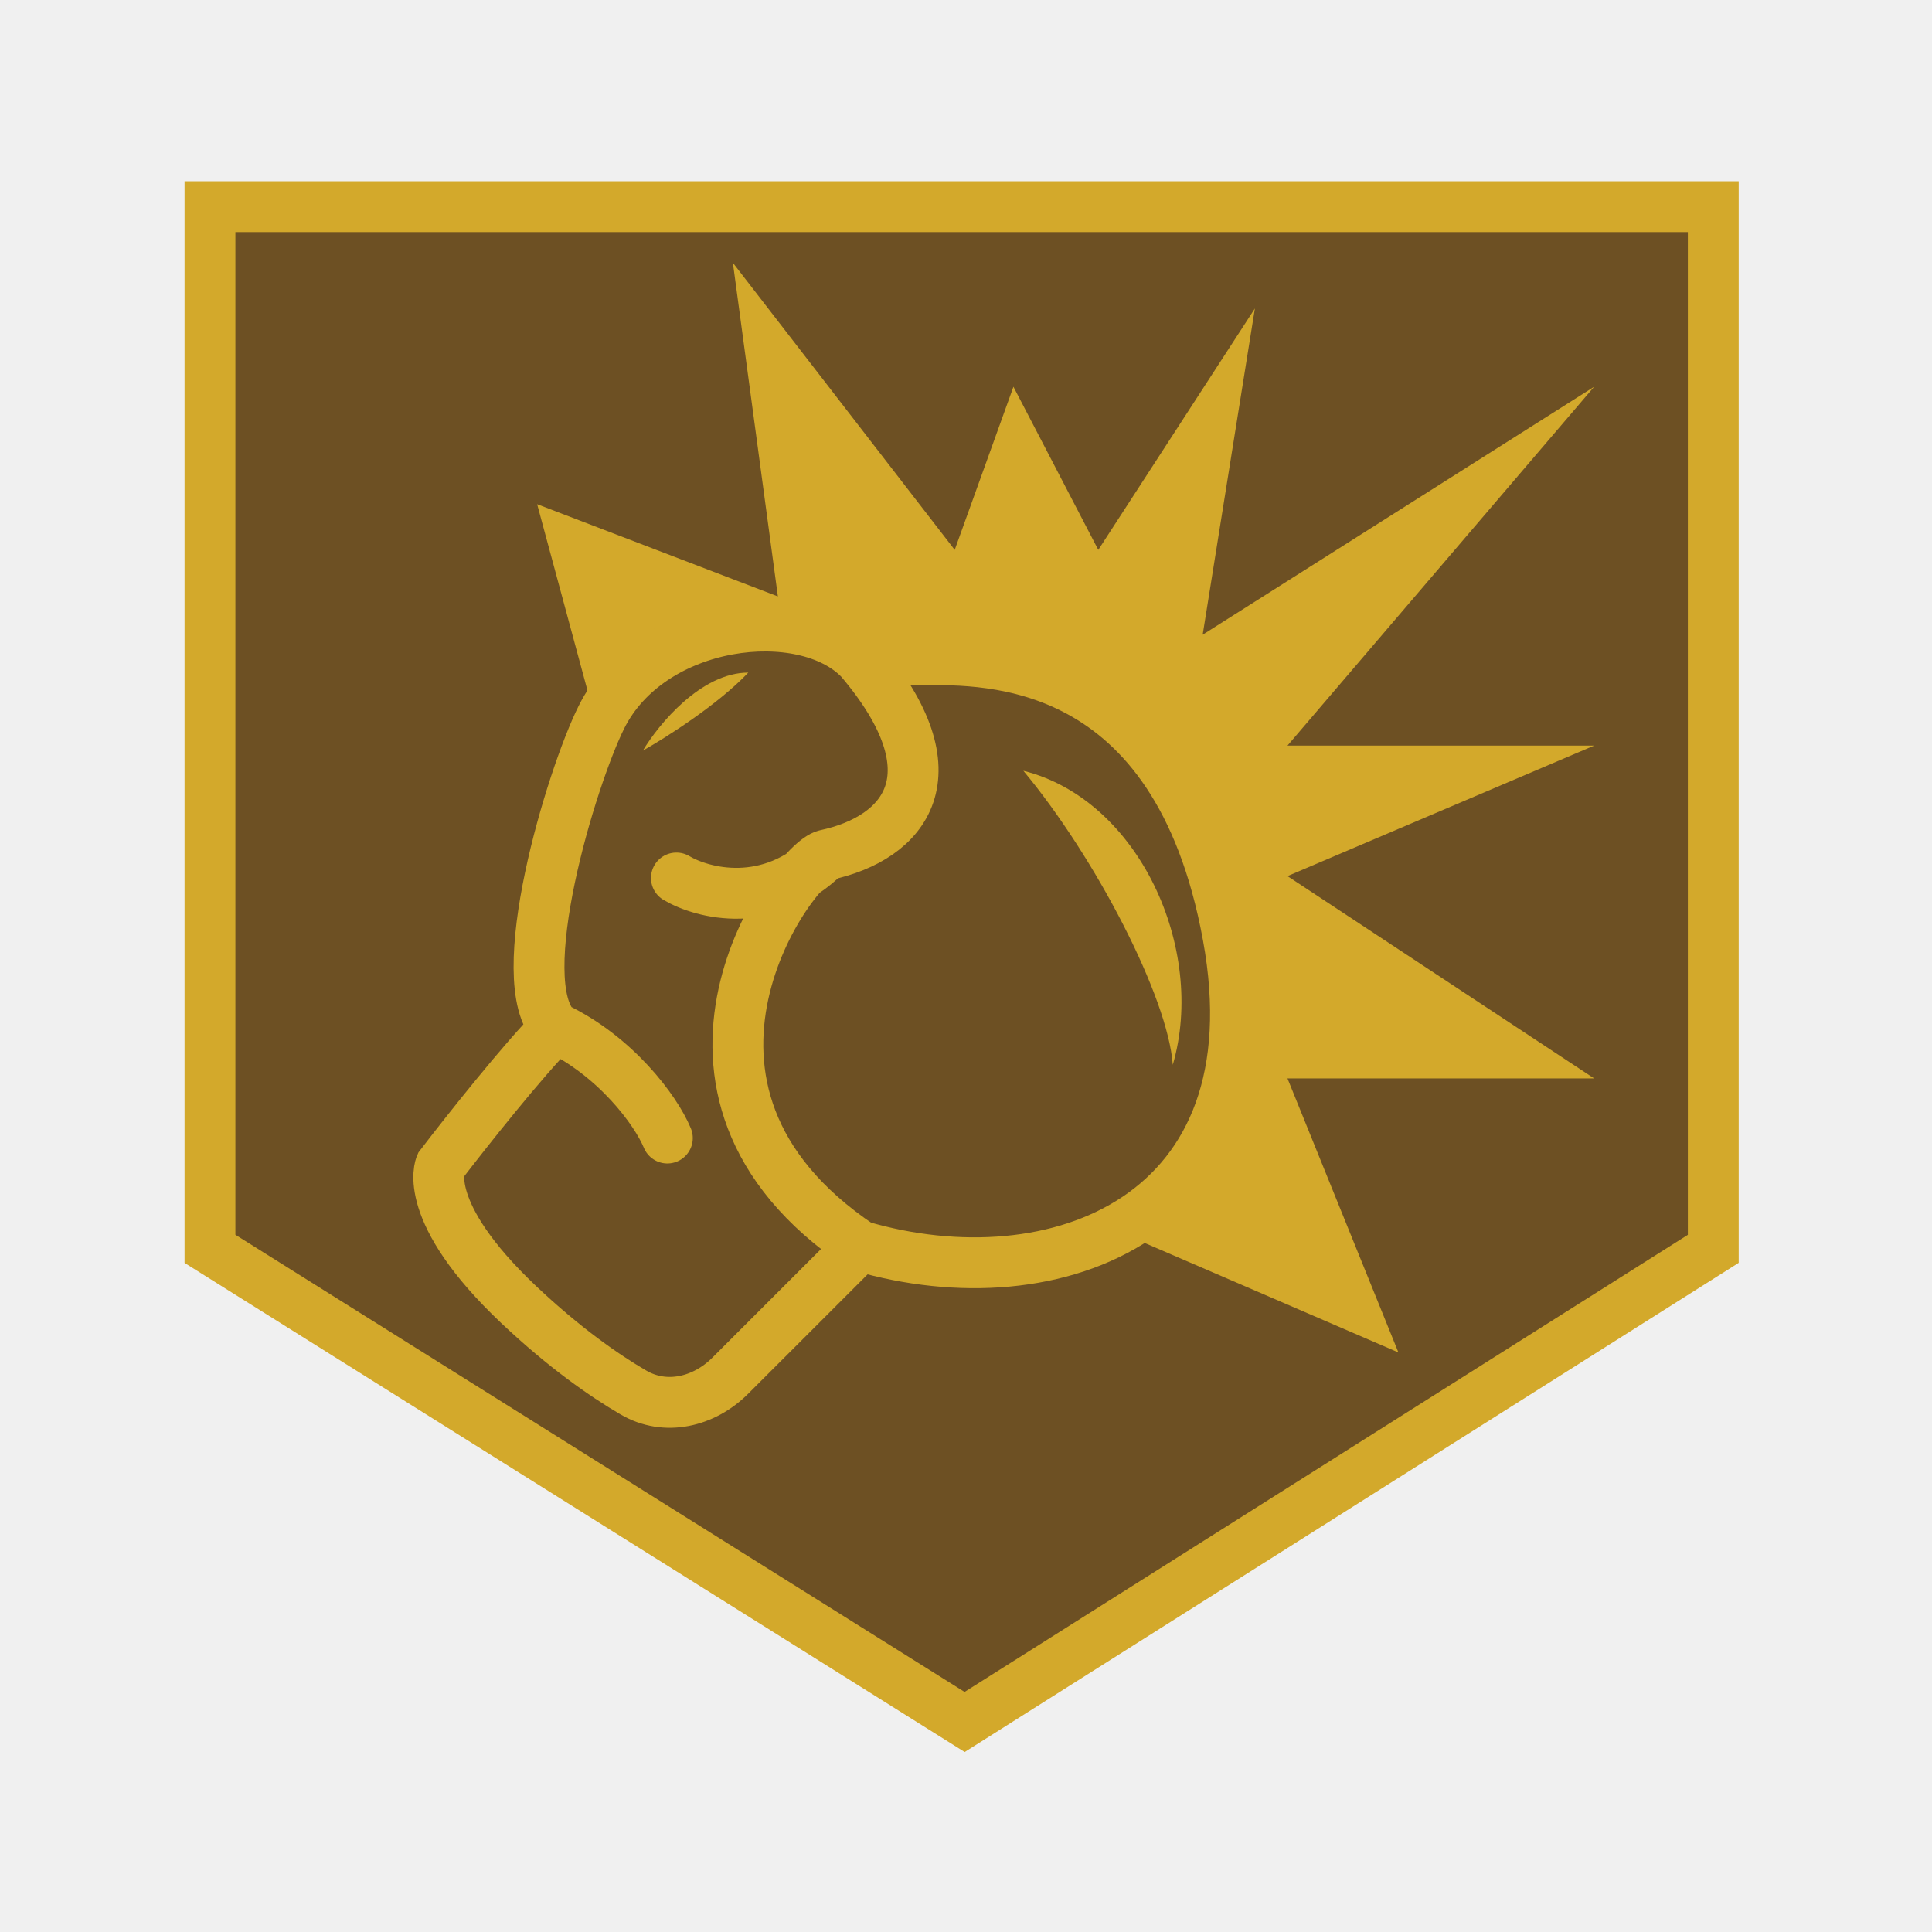
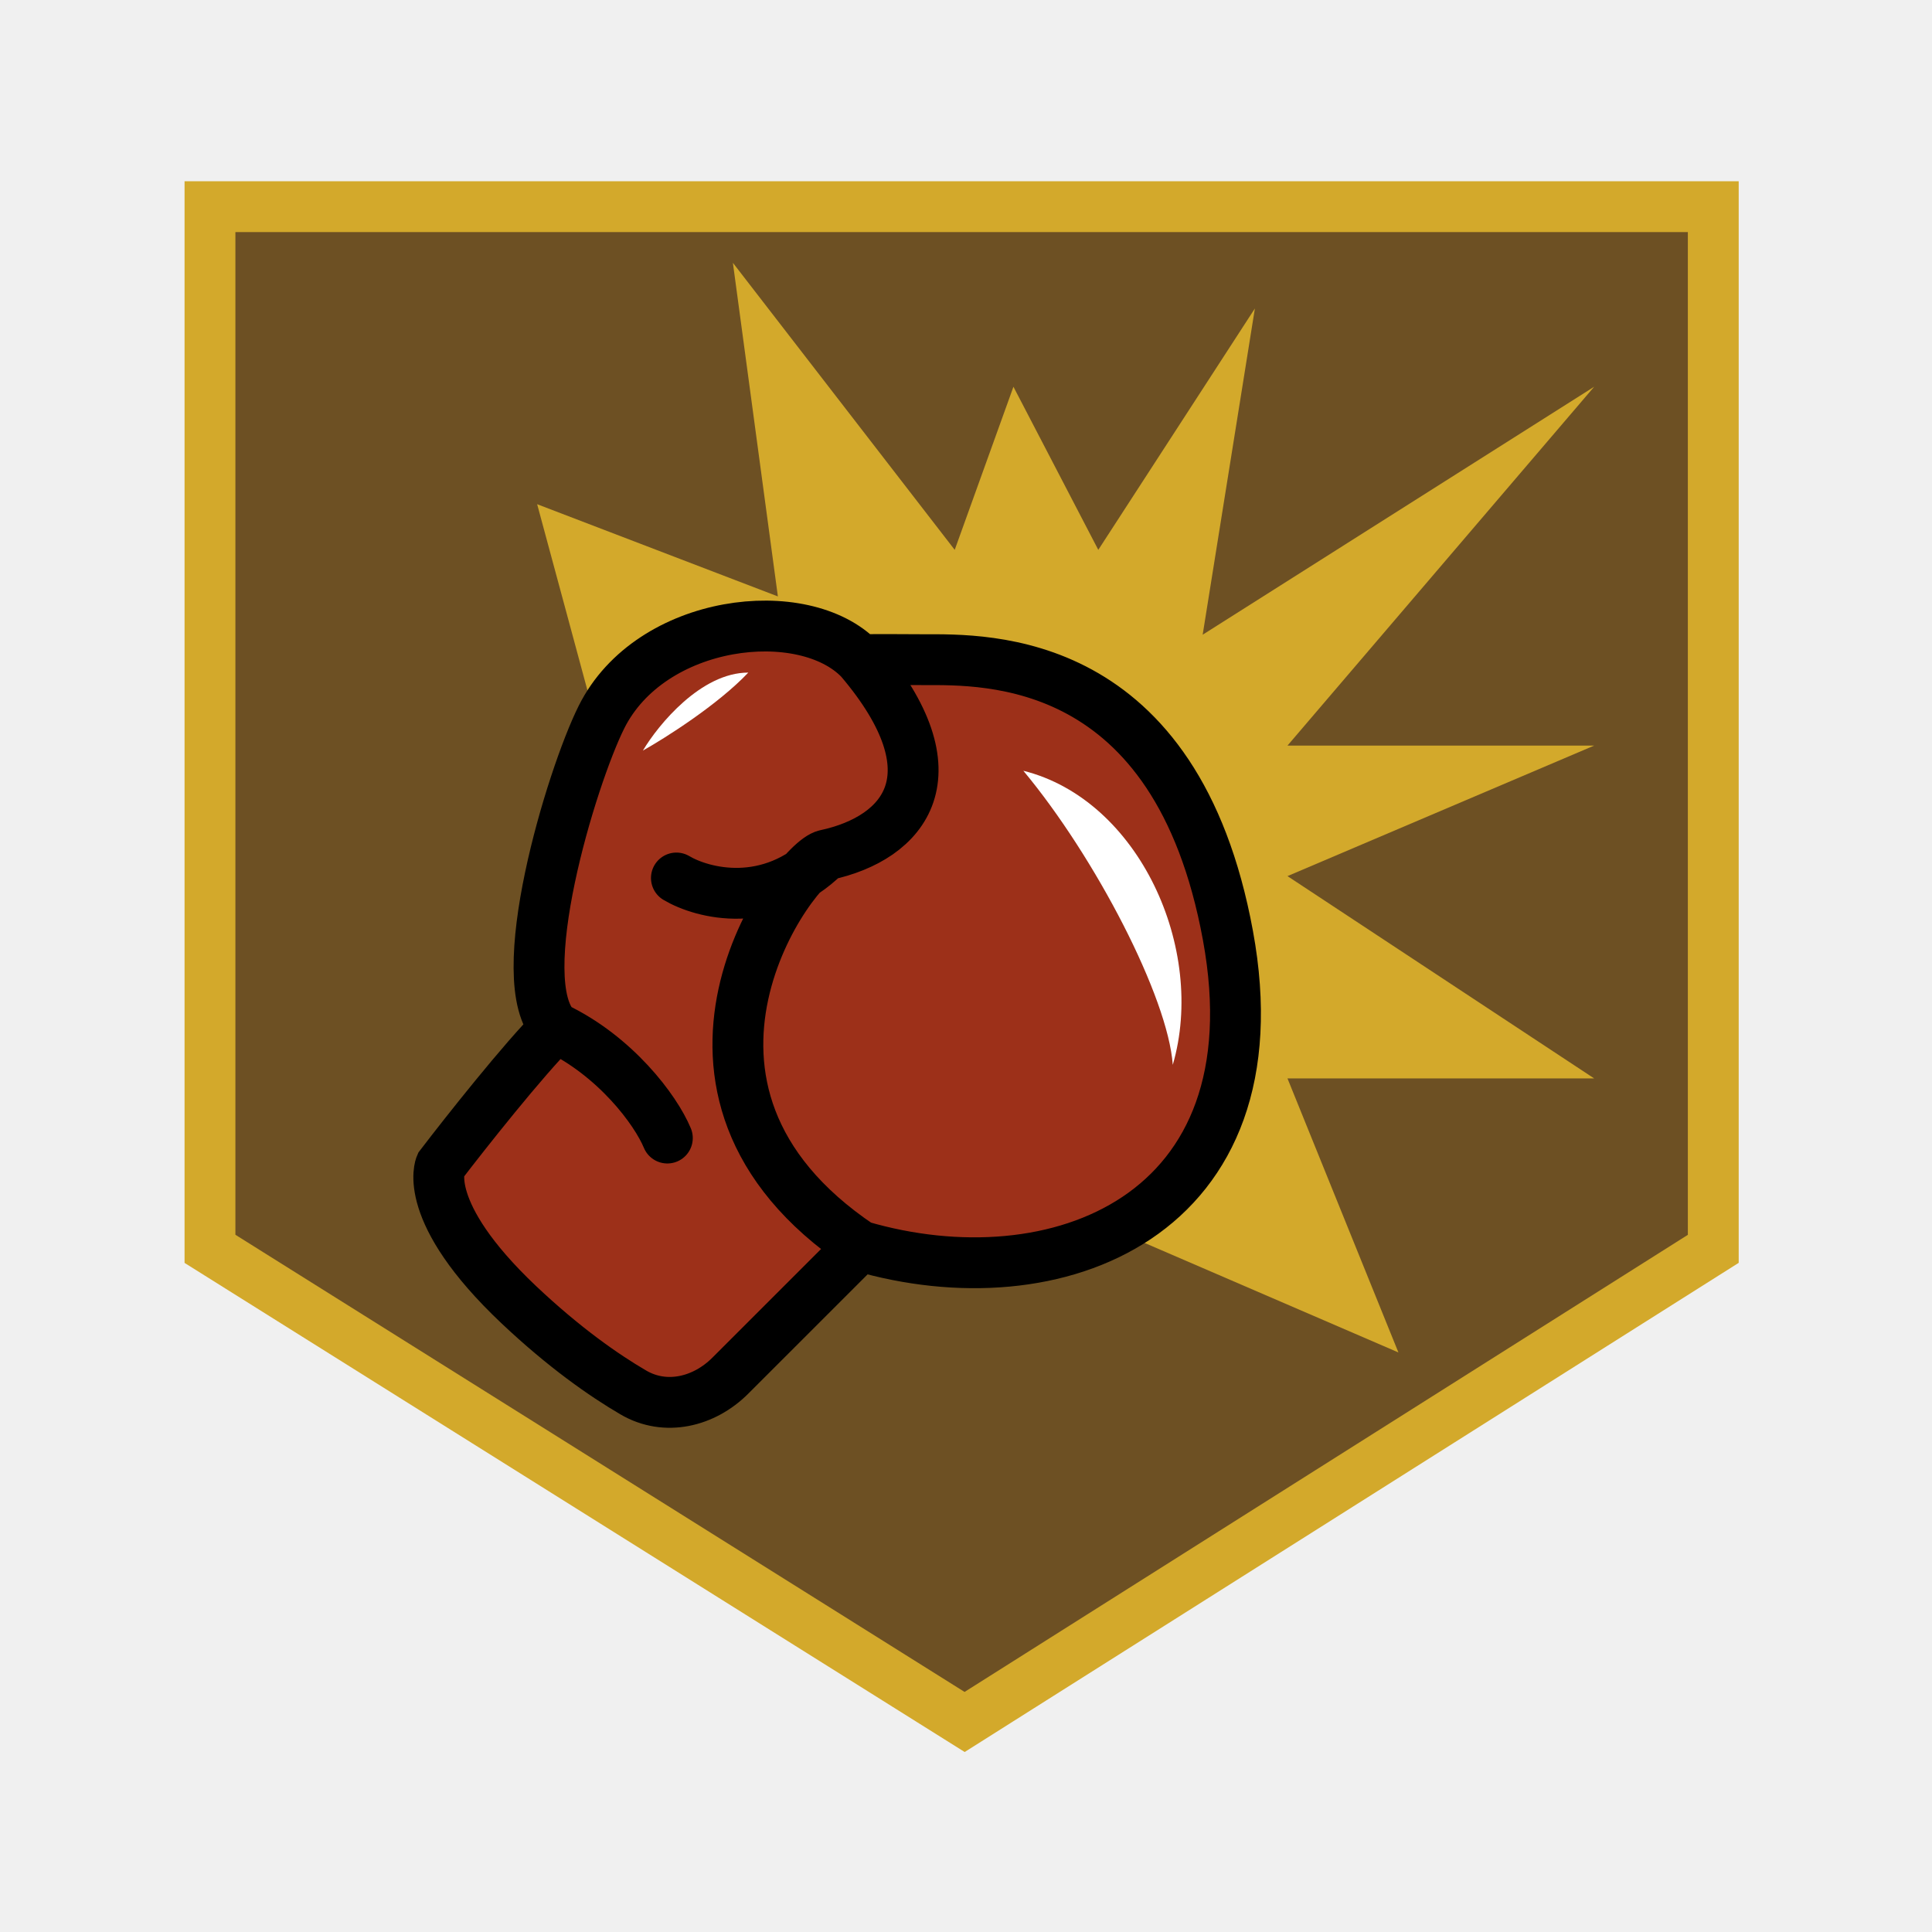
<svg xmlns="http://www.w3.org/2000/svg" width="38" height="38" viewBox="0 0 38 38" fill="none">
  <path d="M4.13 24.563V4.065H33.698V24.563L18.973 33.869L4.13 24.563Z" fill="#6D5023" stroke="#D3A92B" />
  <path d="M10.565 9.917L11.848 14.665L20.96 23.777L27.505 26.601L25.323 21.211H31.355L25.323 17.232L31.355 14.665H25.323L31.355 7.607L23.655 12.484L24.682 6.067L21.602 10.815L19.933 7.607L18.778 10.815L14.415 5.169L15.3 11.731L10.565 9.917Z" fill="#D3A92B" />
-   <path d="M16.917 24.506L14.364 27.058C13.847 27.575 13.088 27.758 12.457 27.388C11.878 27.05 11.099 26.507 10.201 25.659C8.266 23.827 8.664 22.923 8.664 22.923C9.154 22.282 10.292 20.843 10.925 20.21C10.021 19.305 11.239 15.289 11.83 14.105C12.797 12.166 15.811 11.82 16.917 12.974C17.443 12.969 17.885 12.975 18.16 12.975C19.404 12.975 23.135 12.862 24.152 18.401C25.17 23.94 20.761 25.636 16.917 24.506Z" fill="#6D5023" />
-   <path d="M16.917 24.506L14.364 27.058C13.847 27.575 13.088 27.758 12.457 27.388C11.878 27.05 11.099 26.507 10.201 25.659C8.266 23.827 8.664 22.923 8.664 22.923C9.154 22.282 10.292 20.843 10.925 20.21M16.917 24.506C20.761 25.636 25.17 23.94 24.152 18.401C23.135 12.862 19.404 12.975 18.16 12.975C17.885 12.975 17.443 12.969 16.917 12.974M16.917 24.506C12.318 21.419 15.62 16.951 16.239 16.818M10.925 20.21C10.021 19.305 11.239 15.289 11.83 14.105C12.797 12.166 15.811 11.82 16.917 12.974M10.925 20.21C12.101 20.768 12.895 21.827 13.126 22.384M16.917 12.974C18.839 15.236 17.802 16.484 16.239 16.818M16.239 16.818C15.127 17.914 13.819 17.575 13.304 17.269" stroke="#D3A92B" stroke-linecap="round" />
-   <path d="M20.128 15.16C21.55 16.867 22.973 19.617 23.067 20.944C23.731 18.668 22.404 15.729 20.128 15.16Z" fill="#D3A92B" />
-   <path d="M12.645 14.763C12.949 14.252 13.789 13.229 14.718 13.229C14.121 13.86 13.088 14.514 12.645 14.763Z" fill="#D3A92B" />
+   <path d="M16.917 24.506L14.364 27.058C13.847 27.575 13.088 27.758 12.457 27.388C11.878 27.05 11.099 26.507 10.201 25.659C8.266 23.827 8.664 22.923 8.664 22.923C9.154 22.282 10.292 20.843 10.925 20.21C10.021 19.305 11.239 15.289 11.83 14.105C12.797 12.166 15.811 11.82 16.917 12.974C17.443 12.969 17.885 12.975 18.16 12.975C19.404 12.975 23.135 12.862 24.152 18.401C25.17 23.94 20.761 25.636 16.917 24.506Z" fill="#9D3019" />
+   <path d="M16.917 24.506L14.364 27.058C13.847 27.575 13.088 27.758 12.457 27.388C11.878 27.05 11.099 26.507 10.201 25.659C8.266 23.827 8.664 22.923 8.664 22.923C9.154 22.282 10.292 20.843 10.925 20.21M16.917 24.506C20.761 25.636 25.17 23.94 24.152 18.401C23.135 12.862 19.404 12.975 18.16 12.975C17.885 12.975 17.443 12.969 16.917 12.974M16.917 24.506C12.318 21.419 15.62 16.951 16.239 16.818M10.925 20.21C10.021 19.305 11.239 15.289 11.83 14.105C12.797 12.166 15.811 11.82 16.917 12.974M10.925 20.21C12.101 20.768 12.895 21.827 13.126 22.384M16.917 12.974C18.839 15.236 17.802 16.484 16.239 16.818M16.239 16.818C15.127 17.914 13.819 17.575 13.304 17.269" stroke="black" stroke-linecap="round" />
+   <path d="M20.128 15.16C21.55 16.867 22.973 19.617 23.067 20.944C23.731 18.668 22.404 15.729 20.128 15.16Z" fill="white" />
+   <path d="M12.645 14.763C12.949 14.252 13.789 13.229 14.718 13.229C14.121 13.86 13.088 14.514 12.645 14.763Z" fill="white" />
</svg>
